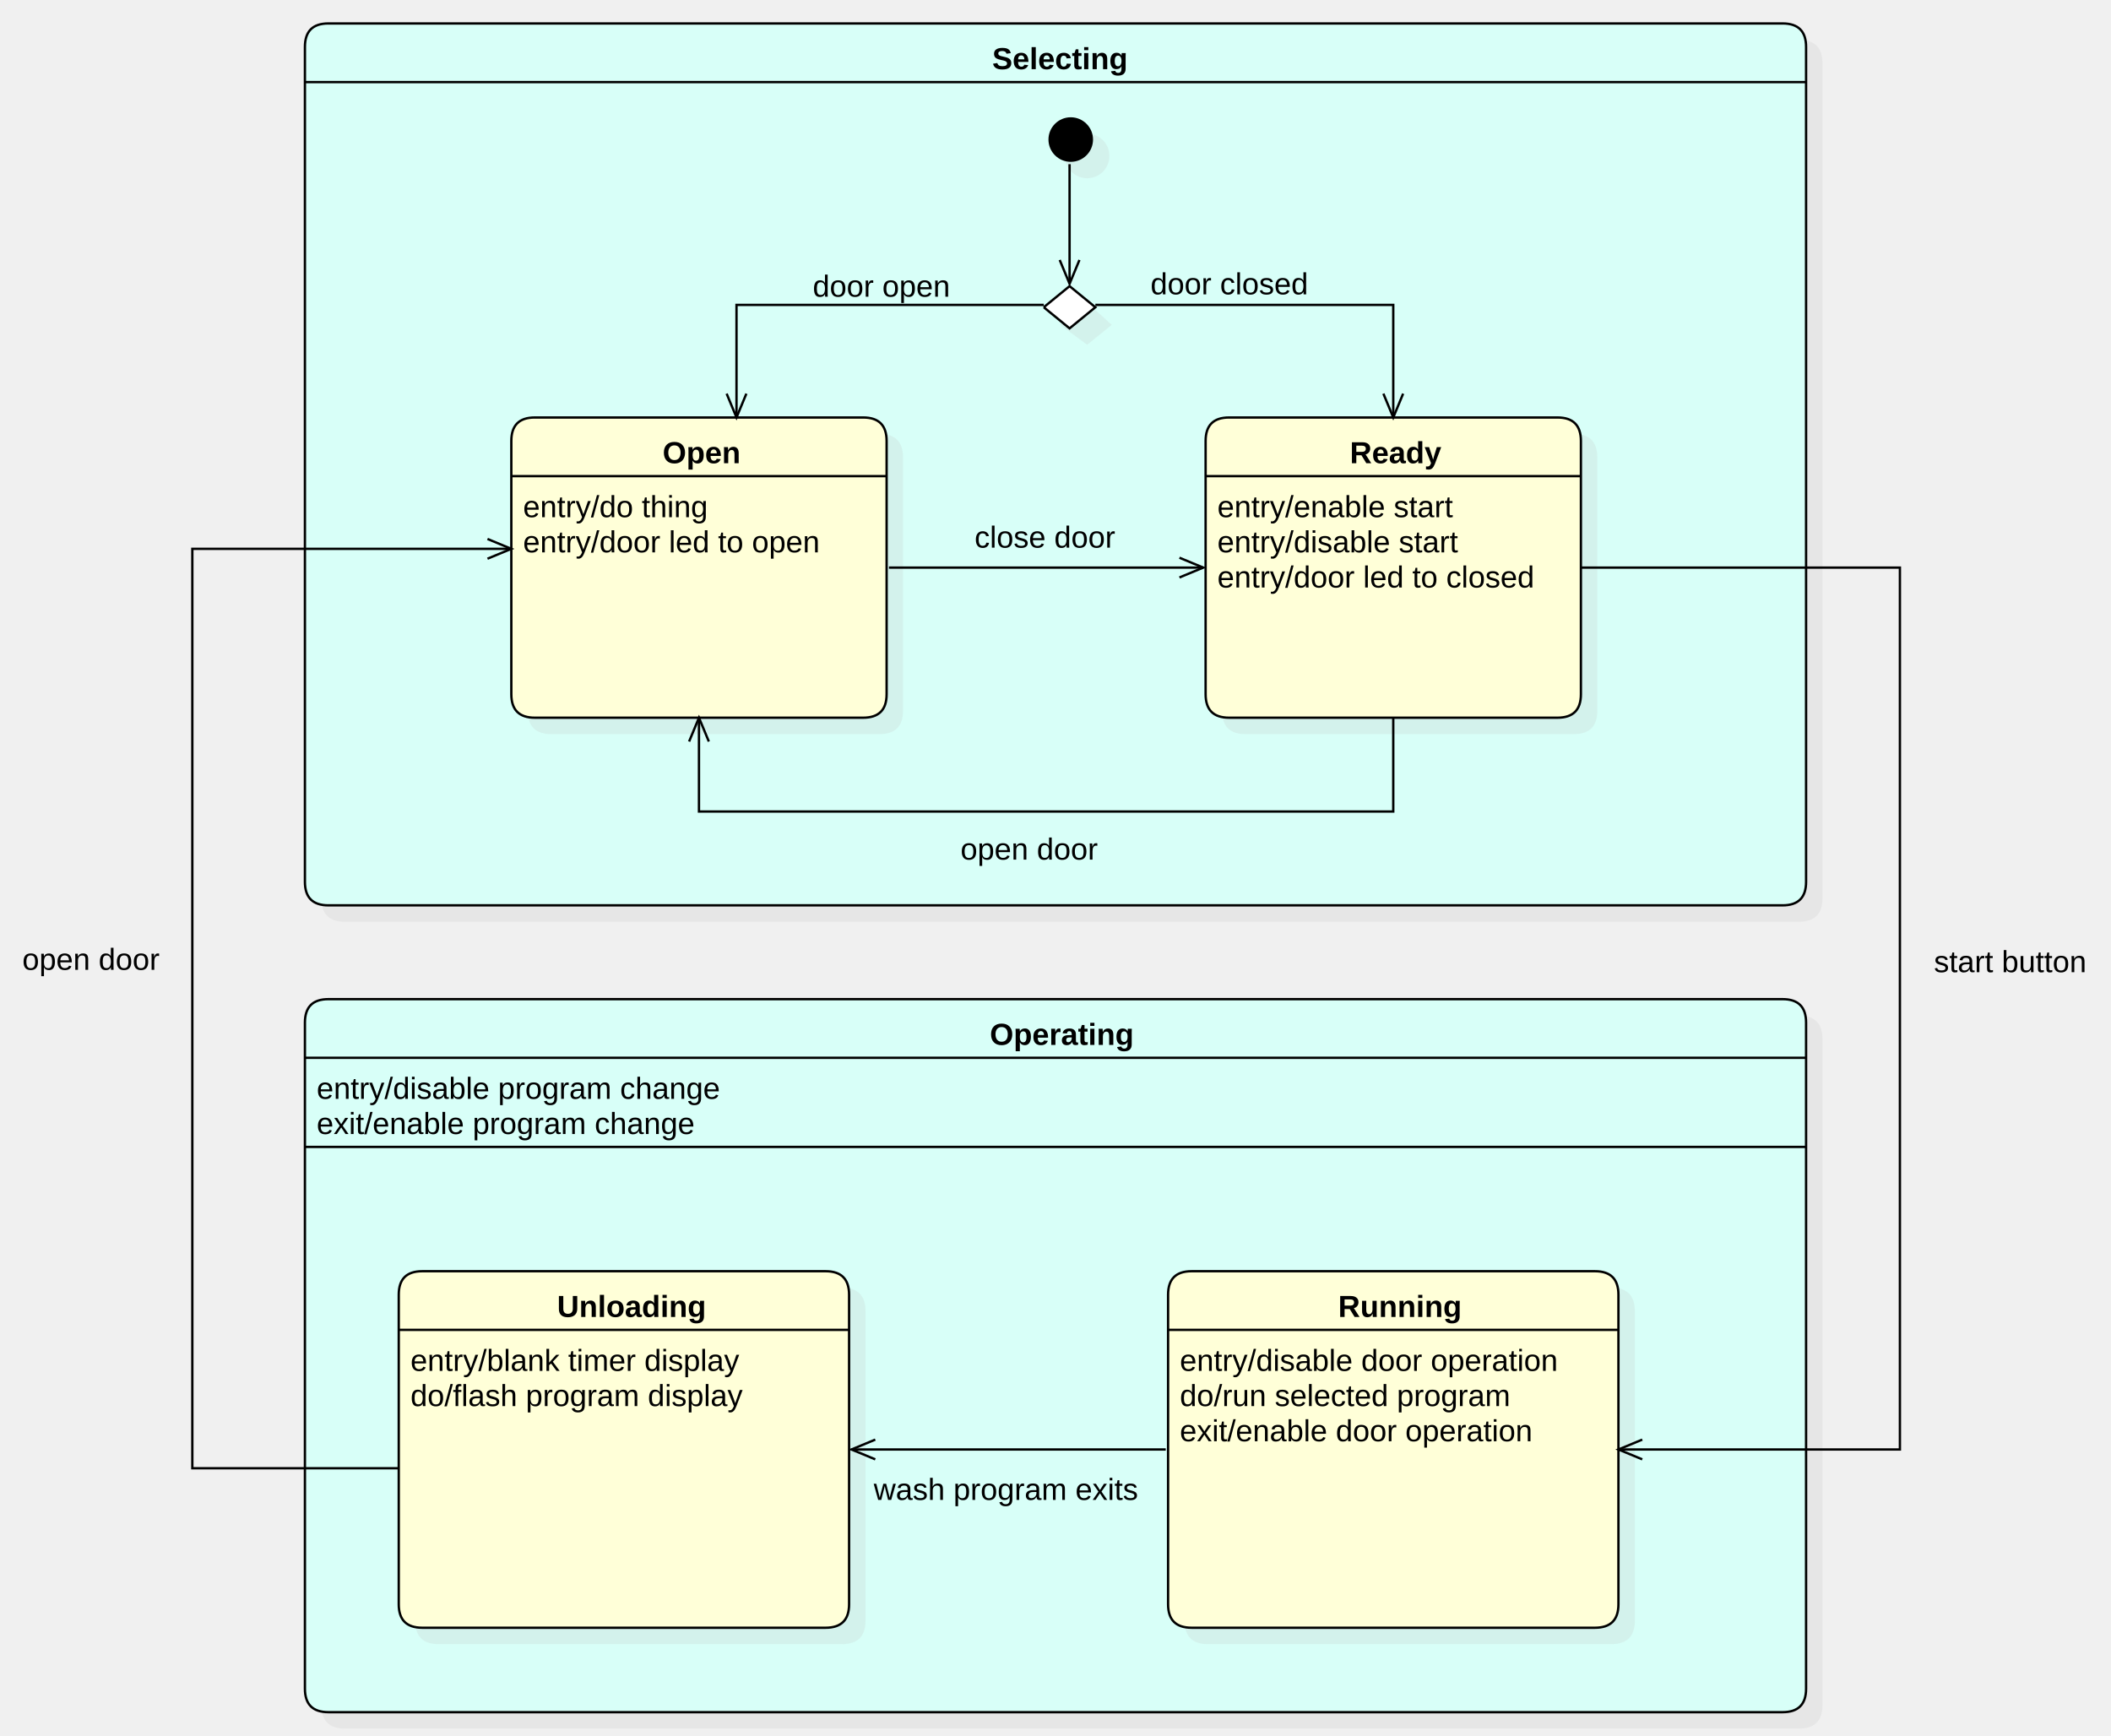
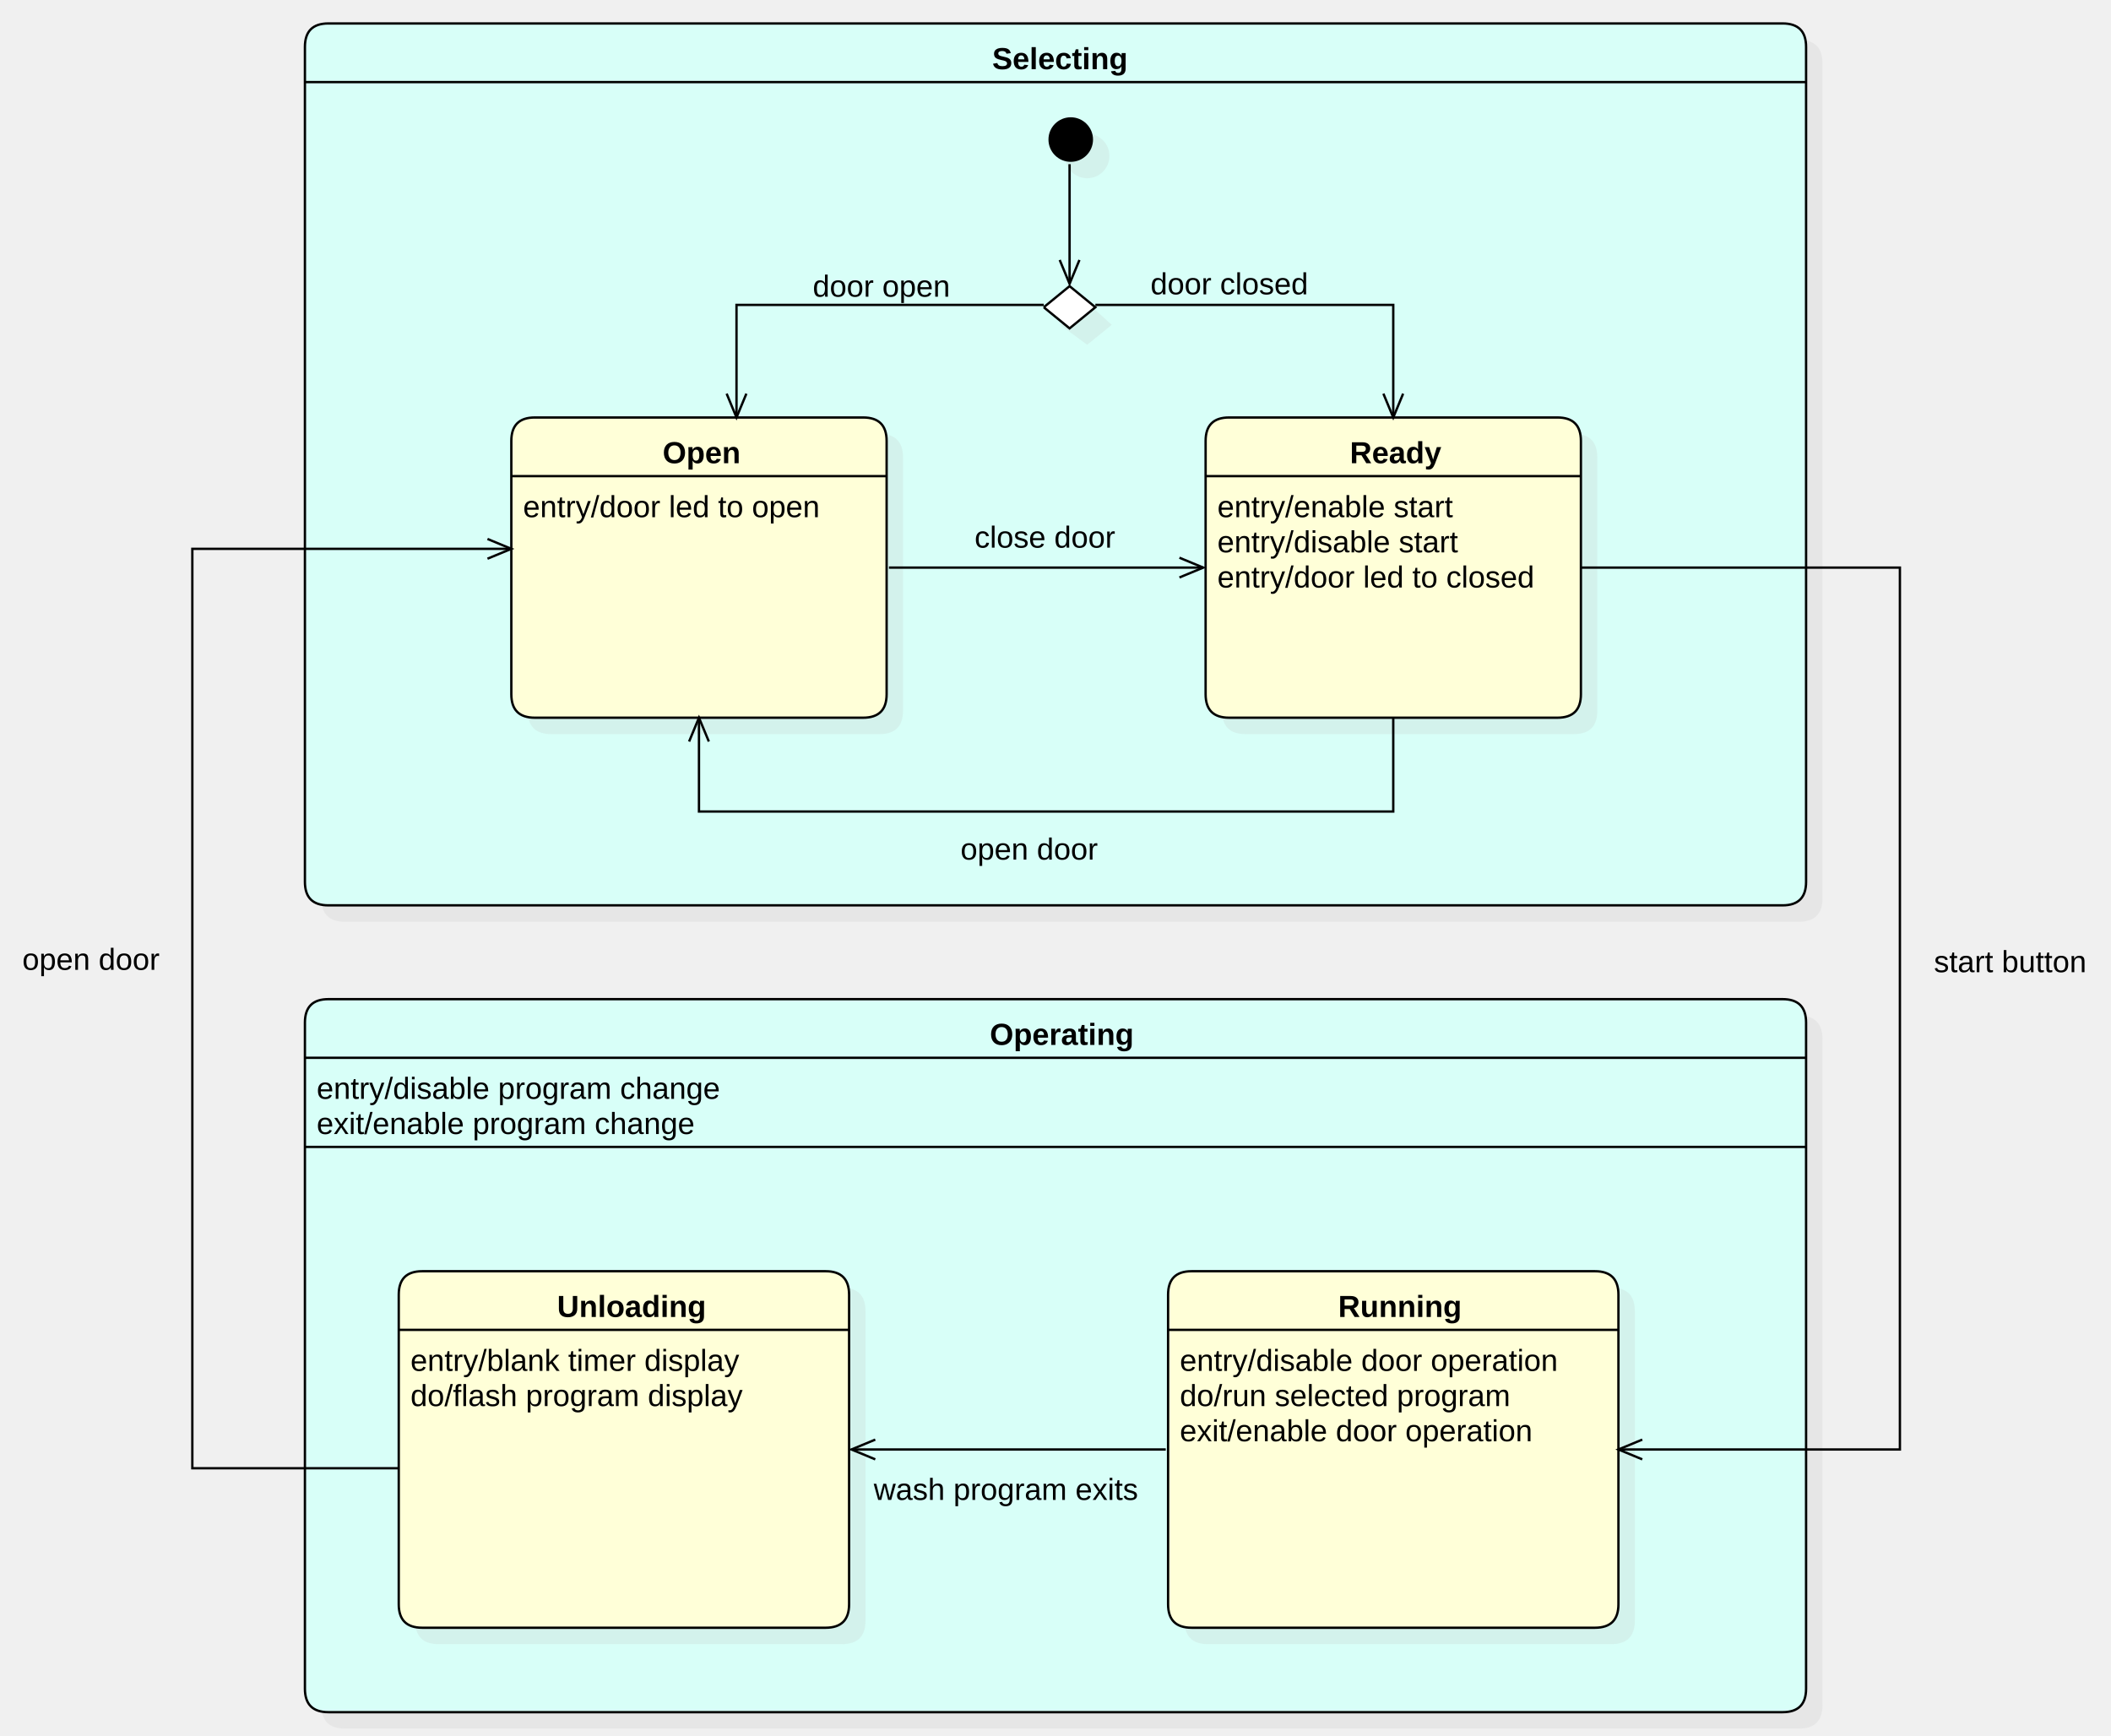
<svg xmlns="http://www.w3.org/2000/svg" version="1.1" width="900" height="740">
  <defs />
  <g>
    <g transform="translate(-182,-14) scale(1,1)">
      <path fill="none" stroke="#000000" d="M 561 256 L 695 256" stroke-miterlimit="10" />
    </g>
    <g transform="translate(-182,-14) scale(1,1)">
      <path fill="none" stroke="#000000" d="M 684.837 260.21 L 695 256 L 684.837 251.79" stroke-miterlimit="10" />
    </g>
    <g transform="translate(-182,-14) scale(1,1)">
      <g>
        <path fill="none" stroke="none" />
        <text fill="#000000" stroke="none" font-family="Arial" font-size="13px" font-style="normal" font-weight="normal" text-decoration="none" x="597.5" y="247.5">close door</text>
      </g>
    </g>
    <g transform="translate(-182,-14) scale(1,1)">
      <path fill="#C0C0C0" stroke="none" d="M 329 31 L 949 31 Q 959 31 959 41 L 959 397 Q 959 407 949 407 L 329 407 Q 319 407 319 397 L 319 41 Q 319 31 329 31 Z" opacity="0.2" />
    </g>
    <g transform="translate(-182,-14) scale(1,1)">
      <path fill="#d8fff8" stroke="none" d="M 322 24 L 942 24 Q 952 24 952 34 L 952 390 Q 952 400 942 400 L 322 400 Q 312 400 312 390 L 312 34 Q 312 24 322 24 Z" />
    </g>
    <g transform="translate(-182,-14) scale(1,1)">
      <path fill="none" stroke="#000000" d="M 322 24 L 942 24 Q 952 24 952 34 L 952 390 Q 952 400 942 400 L 322 400 Q 312 400 312 390 L 312 34 Q 312 24 322 24 Z" stroke-miterlimit="10" />
    </g>
    <g transform="translate(-182,-14) scale(1,1)">
      <path fill="none" stroke="#000000" d="M 312 49 L 952 49" stroke-miterlimit="10" />
    </g>
    <g transform="translate(-182,-14) scale(1,1)">
      <g>
        <path fill="none" stroke="none" />
        <text fill="#000000" stroke="none" font-family="Arial" font-size="13px" font-style="normal" font-weight="bold" text-decoration="none" x="605" y="43.5">Selecting</text>
      </g>
    </g>
    <g transform="translate(-182,-14) scale(1,1)">
      <path fill="#C0C0C0" stroke="none" d="M 417 199 L 557 199 Q 567 199 567 209 L 567 317 Q 567 327 557 327 L 417 327 Q 407 327 407 317 L 407 209 Q 407 199 417 199 Z" opacity="0.2" />
    </g>
    <g transform="translate(-182,-14) scale(1,1)">
      <path fill="#ffffd8" stroke="none" d="M 410 192 L 550 192 Q 560 192 560 202 L 560 310 Q 560 320 550 320 L 410 320 Q 400 320 400 310 L 400 202 Q 400 192 410 192 Z" />
    </g>
    <g transform="translate(-182,-14) scale(1,1)">
      <path fill="none" stroke="#000000" d="M 410 192 L 550 192 Q 560 192 560 202 L 560 310 Q 560 320 550 320 L 410 320 Q 400 320 400 310 L 400 202 Q 400 192 410 192 Z" stroke-miterlimit="10" />
    </g>
    <g transform="translate(-182,-14) scale(1,1)">
      <path fill="none" stroke="#000000" d="M 400 217 L 560 217" stroke-miterlimit="10" />
    </g>
    <g transform="translate(-182,-14) scale(1,1)">
      <g>
        <path fill="none" stroke="none" />
        <text fill="#000000" stroke="none" font-family="Arial" font-size="13px" font-style="normal" font-weight="bold" text-decoration="none" x="464.5" y="211.5">Open</text>
      </g>
    </g>
    <g transform="translate(-182,-14) scale(1,1)">
      <g>
        <path fill="none" stroke="none" />
-         <text fill="#000000" stroke="none" font-family="Arial" font-size="13px" font-style="normal" font-weight="normal" text-decoration="none" x="405" y="234.5">entry/do thing</text>
-       </g>
-     </g>
-     <g transform="translate(-182,-14) scale(1,1)">
-       <g>
-         <path fill="none" stroke="none" />
-         <text fill="#000000" stroke="none" font-family="Arial" font-size="13px" font-style="normal" font-weight="normal" text-decoration="none" x="405" y="249.5">entry/door led to open</text>
+         <text fill="#000000" stroke="none" font-family="Arial" font-size="13px" font-style="normal" font-weight="normal" text-decoration="none" x="405" y="234.5">entry/door led to open</text>
      </g>
    </g>
    <g transform="translate(-182,-14) scale(1,1)">
      <path fill="#C0C0C0" stroke="none" d="M 713 199 L 853 199 Q 863 199 863 209 L 863 317 Q 863 327 853 327 L 713 327 Q 703 327 703 317 L 703 209 Q 703 199 713 199 Z" opacity="0.2" />
    </g>
    <g transform="translate(-182,-14) scale(1,1)">
      <path fill="#ffffd8" stroke="none" d="M 706 192 L 846 192 Q 856 192 856 202 L 856 310 Q 856 320 846 320 L 706 320 Q 696 320 696 310 L 696 202 Q 696 192 706 192 Z" />
    </g>
    <g transform="translate(-182,-14) scale(1,1)">
      <path fill="none" stroke="#000000" d="M 706 192 L 846 192 Q 856 192 856 202 L 856 310 Q 856 320 846 320 L 706 320 Q 696 320 696 310 L 696 202 Q 696 192 706 192 Z" stroke-miterlimit="10" />
    </g>
    <g transform="translate(-182,-14) scale(1,1)">
      <path fill="none" stroke="#000000" d="M 696 217 L 856 217" stroke-miterlimit="10" />
    </g>
    <g transform="translate(-182,-14) scale(1,1)">
      <g>
        <path fill="none" stroke="none" />
        <text fill="#000000" stroke="none" font-family="Arial" font-size="13px" font-style="normal" font-weight="bold" text-decoration="none" x="757.5" y="211.5">Ready</text>
      </g>
    </g>
    <g transform="translate(-182,-14) scale(1,1)">
      <g>
        <path fill="none" stroke="none" />
        <text fill="#000000" stroke="none" font-family="Arial" font-size="13px" font-style="normal" font-weight="normal" text-decoration="none" x="701" y="234.5">entry/enable start</text>
      </g>
    </g>
    <g transform="translate(-182,-14) scale(1,1)">
      <g>
        <path fill="none" stroke="none" />
        <text fill="#000000" stroke="none" font-family="Arial" font-size="13px" font-style="normal" font-weight="normal" text-decoration="none" x="701" y="249.5">entry/disable start</text>
      </g>
    </g>
    <g transform="translate(-182,-14) scale(1,1)">
      <g>
        <path fill="none" stroke="none" />
        <text fill="#000000" stroke="none" font-family="Arial" font-size="13px" font-style="normal" font-weight="normal" text-decoration="none" x="701" y="264.5">entry/door led to closed</text>
      </g>
    </g>
    <g transform="translate(-182,-14) scale(1,1)">
      <path fill="none" stroke="#000000" d="M 561 256 L 695 256" stroke-miterlimit="10" />
    </g>
    <g transform="translate(-182,-14) scale(1,1)">
      <path fill="none" stroke="#000000" d="M 684.837 260.21 L 695 256 L 684.837 251.79" stroke-miterlimit="10" />
    </g>
    <g transform="translate(-182,-14) scale(1,1)">
      <g>
        <path fill="none" stroke="none" />
        <text fill="#000000" stroke="none" font-family="Arial" font-size="13px" font-style="normal" font-weight="normal" text-decoration="none" x="597.5" y="247.5">close door</text>
      </g>
    </g>
    <g transform="translate(-182,-14) scale(1,1)">
      <path fill="#C0C0C0" stroke="none" d="M 329 447 L 949 447 Q 959 447 959 457 L 959 741 Q 959 751 949 751 L 329 751 Q 319 751 319 741 L 319 457 Q 319 447 329 447 Z" opacity="0.2" />
    </g>
    <g transform="translate(-182,-14) scale(1,1)">
      <path fill="#d8fff8" stroke="none" d="M 322 440 L 942 440 Q 952 440 952 450 L 952 734 Q 952 744 942 744 L 322 744 Q 312 744 312 734 L 312 450 Q 312 440 322 440 Z" />
    </g>
    <g transform="translate(-182,-14) scale(1,1)">
      <path fill="none" stroke="#000000" d="M 322 440 L 942 440 Q 952 440 952 450 L 952 734 Q 952 744 942 744 L 322 744 Q 312 744 312 734 L 312 450 Q 312 440 322 440 Z" stroke-miterlimit="10" />
    </g>
    <g transform="translate(-182,-14) scale(1,1)">
      <path fill="none" stroke="#000000" d="M 312 465 L 952 465" stroke-miterlimit="10" />
    </g>
    <g transform="translate(-182,-14) scale(1,1)">
      <path fill="none" stroke="#000000" d="M 312 503 L 952 503" stroke-miterlimit="10" />
    </g>
    <g transform="translate(-182,-14) scale(1,1)">
      <g>
        <path fill="none" stroke="none" />
        <text fill="#000000" stroke="none" font-family="Arial" font-size="13px" font-style="normal" font-weight="bold" text-decoration="none" x="604" y="459.5">Operating</text>
      </g>
    </g>
    <g transform="translate(-182,-14) scale(1,1)">
      <g>
        <path fill="none" stroke="none" />
        <text fill="#000000" stroke="none" font-family="Arial" font-size="13px" font-style="normal" font-weight="normal" text-decoration="none" x="317" y="482.5">entry/disable program change</text>
      </g>
    </g>
    <g transform="translate(-182,-14) scale(1,1)">
      <g>
        <path fill="none" stroke="none" />
        <text fill="#000000" stroke="none" font-family="Arial" font-size="13px" font-style="normal" font-weight="normal" text-decoration="none" x="317" y="497.5">exit/enable program change</text>
      </g>
    </g>
    <g transform="translate(-182,-14) scale(1,1)">
      <path fill="none" stroke="#000000" d="M 352 640 L 264 640 L 264 248 L 400 248" stroke-miterlimit="10" />
    </g>
    <g transform="translate(-182,-14) scale(1,1)">
      <path fill="none" stroke="#000000" d="M 389.837 252.21 L 400 248 L 389.837 243.79" stroke-miterlimit="10" />
    </g>
    <g transform="translate(-182,-14) scale(1,1)">
      <g>
        <path fill="none" stroke="none" />
        <text fill="#000000" stroke="none" font-family="Arial" font-size="13px" font-style="normal" font-weight="normal" text-decoration="none" x="191.5" y="427.5">open door</text>
      </g>
    </g>
    <g transform="translate(-182,-14) scale(1,1)">
      <path fill="#C0C0C0" stroke="none" d="M 697 563 L 869 563 Q 879 563 879 573 L 879 705 Q 879 715 869 715 L 697 715 Q 687 715 687 705 L 687 573 Q 687 563 697 563 Z" opacity="0.2" />
    </g>
    <g transform="translate(-182,-14) scale(1,1)">
      <path fill="#ffffd8" stroke="none" d="M 690 556 L 862 556 Q 872 556 872 566 L 872 698 Q 872 708 862 708 L 690 708 Q 680 708 680 698 L 680 566 Q 680 556 690 556 Z" />
    </g>
    <g transform="translate(-182,-14) scale(1,1)">
      <path fill="none" stroke="#000000" d="M 690 556 L 862 556 Q 872 556 872 566 L 872 698 Q 872 708 862 708 L 690 708 Q 680 708 680 698 L 680 566 Q 680 556 690 556 Z" stroke-miterlimit="10" />
    </g>
    <g transform="translate(-182,-14) scale(1,1)">
      <path fill="none" stroke="#000000" d="M 680 581 L 872 581" stroke-miterlimit="10" />
    </g>
    <g transform="translate(-182,-14) scale(1,1)">
      <g>
        <path fill="none" stroke="none" />
        <text fill="#000000" stroke="none" font-family="Arial" font-size="13px" font-style="normal" font-weight="bold" text-decoration="none" x="752.5" y="575.5">Running</text>
      </g>
    </g>
    <g transform="translate(-182,-14) scale(1,1)">
      <g>
        <path fill="none" stroke="none" />
        <text fill="#000000" stroke="none" font-family="Arial" font-size="13px" font-style="normal" font-weight="normal" text-decoration="none" x="685" y="598.5">entry/disable door operation</text>
      </g>
    </g>
    <g transform="translate(-182,-14) scale(1,1)">
      <g>
        <path fill="none" stroke="none" />
        <text fill="#000000" stroke="none" font-family="Arial" font-size="13px" font-style="normal" font-weight="normal" text-decoration="none" x="685" y="613.5">do/run selected program</text>
      </g>
    </g>
    <g transform="translate(-182,-14) scale(1,1)">
      <g>
        <path fill="none" stroke="none" />
        <text fill="#000000" stroke="none" font-family="Arial" font-size="13px" font-style="normal" font-weight="normal" text-decoration="none" x="685" y="628.5">exit/enable door operation</text>
      </g>
    </g>
    <g transform="translate(-182,-14) scale(1,1)">
      <path fill="#C0C0C0" stroke="none" d="M 369 563 L 541 563 Q 551 563 551 573 L 551 705 Q 551 715 541 715 L 369 715 Q 359 715 359 705 L 359 573 Q 359 563 369 563 Z" opacity="0.2" />
    </g>
    <g transform="translate(-182,-14) scale(1,1)">
      <path fill="#ffffd8" stroke="none" d="M 362 556 L 534 556 Q 544 556 544 566 L 544 698 Q 544 708 534 708 L 362 708 Q 352 708 352 698 L 352 566 Q 352 556 362 556 Z" />
    </g>
    <g transform="translate(-182,-14) scale(1,1)">
      <path fill="none" stroke="#000000" d="M 362 556 L 534 556 Q 544 556 544 566 L 544 698 Q 544 708 534 708 L 362 708 Q 352 708 352 698 L 352 566 Q 352 556 362 556 Z" stroke-miterlimit="10" />
    </g>
    <g transform="translate(-182,-14) scale(1,1)">
      <path fill="none" stroke="#000000" d="M 352 581 L 544 581" stroke-miterlimit="10" />
    </g>
    <g transform="translate(-182,-14) scale(1,1)">
      <g>
        <path fill="none" stroke="none" />
        <text fill="#000000" stroke="none" font-family="Arial" font-size="13px" font-style="normal" font-weight="bold" text-decoration="none" x="419.5" y="575.5">Unloading</text>
      </g>
    </g>
    <g transform="translate(-182,-14) scale(1,1)">
      <g>
        <path fill="none" stroke="none" />
        <text fill="#000000" stroke="none" font-family="Arial" font-size="13px" font-style="normal" font-weight="normal" text-decoration="none" x="357" y="598.5">entry/blank timer display</text>
      </g>
    </g>
    <g transform="translate(-182,-14) scale(1,1)">
      <g>
        <path fill="none" stroke="none" />
        <text fill="#000000" stroke="none" font-family="Arial" font-size="13px" font-style="normal" font-weight="normal" text-decoration="none" x="357" y="613.5">do/flash program display</text>
      </g>
    </g>
    <g transform="translate(-182,-14) scale(1,1)">
      <path fill="none" stroke="#000000" d="M 679 632 L 545 632" stroke-miterlimit="10" />
    </g>
    <g transform="translate(-182,-14) scale(1,1)">
      <path fill="none" stroke="#000000" d="M 555.163 627.79 L 545 632 L 555.163 636.21" stroke-miterlimit="10" />
    </g>
    <g transform="translate(-182,-14) scale(1,1)">
      <g>
        <path fill="none" stroke="none" />
        <text fill="#000000" stroke="none" font-family="Arial" font-size="13px" font-style="normal" font-weight="normal" text-decoration="none" x="554.5" y="653.5">wash program exits</text>
      </g>
    </g>
    <g transform="translate(-182,-14) scale(1,1)">
      <path fill="none" stroke="#000000" d="M 856 256 L 992 256 L 992 632 L 872 632" stroke-miterlimit="10" />
    </g>
    <g transform="translate(-182,-14) scale(1,1)">
      <path fill="none" stroke="#000000" d="M 882.163 627.79 L 872 632 L 882.163 636.21" stroke-miterlimit="10" />
    </g>
    <g transform="translate(-182,-14) scale(1,1)">
      <g>
        <path fill="none" stroke="none" />
        <text fill="#000000" stroke="none" font-family="Arial" font-size="13px" font-style="normal" font-weight="normal" text-decoration="none" x="1006.5" y="428.5">start button</text>
      </g>
    </g>
    <g transform="translate(-182,-14) scale(1,1)">
      <path fill="none" stroke="#000000" d="M 776 320 L 776 360 L 480 360 L 480 320" stroke-miterlimit="10" />
    </g>
    <g transform="translate(-182,-14) scale(1,1)">
      <path fill="none" stroke="#000000" d="M 484.21 330.163 L 480 320 L 475.79 330.163" stroke-miterlimit="10" />
    </g>
    <g transform="translate(-182,-14) scale(1,1)">
      <g>
        <path fill="none" stroke="none" />
        <text fill="#000000" stroke="none" font-family="Arial" font-size="13px" font-style="normal" font-weight="normal" text-decoration="none" x="591.5" y="380.5">open door</text>
      </g>
    </g>
    <g transform="translate(-182,-14) scale(1,1)">
      <path fill="#C0C0C0" stroke="none" d="M 634 152.5 L 645.5 143 L 656 152.5 L 645.5 161 L 634 152.5" opacity="0.2" />
    </g>
    <g transform="translate(-182,-14) scale(1,1)">
      <path fill="#ffffff" stroke="none" d="M 627 145 L 638 136 L 649 145 L 638 154 L 627 145" />
    </g>
    <g transform="translate(-182,-14) scale(1,1)">
      <path fill="none" stroke="#000000" d="M 627 145 L 638 136 L 649 145 L 638 154 L 627 145 L 627 145" stroke-miterlimit="10" />
    </g>
    <g transform="translate(-182,-14) scale(1,1)">
      <path fill="none" stroke="#000000" d="M 649 144 L 776 144 L 776 192" stroke-miterlimit="10" />
    </g>
    <g transform="translate(-182,-14) scale(1,1)">
      <path fill="none" stroke="#000000" d="M 771.79 181.837 L 776 192 L 780.21 181.837" stroke-miterlimit="10" />
    </g>
    <g transform="translate(-182,-14) scale(1,1)">
      <g>
        <path fill="none" stroke="none" />
        <text fill="#000000" stroke="none" font-family="Arial" font-size="13px" font-style="normal" font-weight="normal" text-decoration="none" x="672.5" y="139.5">door closed</text>
      </g>
    </g>
    <g transform="translate(-182,-14) scale(1,1)">
      <path fill="none" stroke="#000000" d="M 627 144 L 496 144 L 496 192" stroke-miterlimit="10" />
    </g>
    <g transform="translate(-182,-14) scale(1,1)">
      <path fill="none" stroke="#000000" d="M 491.79 181.837 L 496 192 L 500.21 181.837" stroke-miterlimit="10" />
    </g>
    <g transform="translate(-182,-14) scale(1,1)">
      <g>
        <path fill="none" stroke="none" />
        <text fill="#000000" stroke="none" font-family="Arial" font-size="13px" font-style="normal" font-weight="normal" text-decoration="none" x="528.5" y="140.5">door open</text>
      </g>
    </g>
    <g transform="translate(-182,-14) scale(1,1)">
      <path fill="#C0C0C0" stroke="none" d="M 636 80.5 C 636 75.253 640.253 71 645.5 71 C 650.747 71 655 75.253 655 80.5 C 655 85.747 650.747 90 645.5 90 C 640.253 90 636 85.747 636 80.5 Z" opacity="0.2" />
    </g>
    <g transform="translate(-182,-14) scale(1,1)">
      <path fill="#000000" stroke="none" d="M 629 73.5 C 629 68.253 633.253 64 638.5 64 C 643.747 64 648 68.253 648 73.5 C 648 78.747 643.747 83 638.5 83 C 633.253 83 629 78.747 629 73.5 Z" />
    </g>
    <g transform="translate(-182,-14) scale(1,1)">
      <path fill="none" stroke="#000000" d="M 638 84 L 638 135" stroke-miterlimit="10" />
    </g>
    <g transform="translate(-182,-14) scale(1,1)">
      <path fill="none" stroke="#000000" d="M 633.79 124.837 L 638 135 L 642.21 124.837" stroke-miterlimit="10" />
    </g>
  </g>
</svg>
